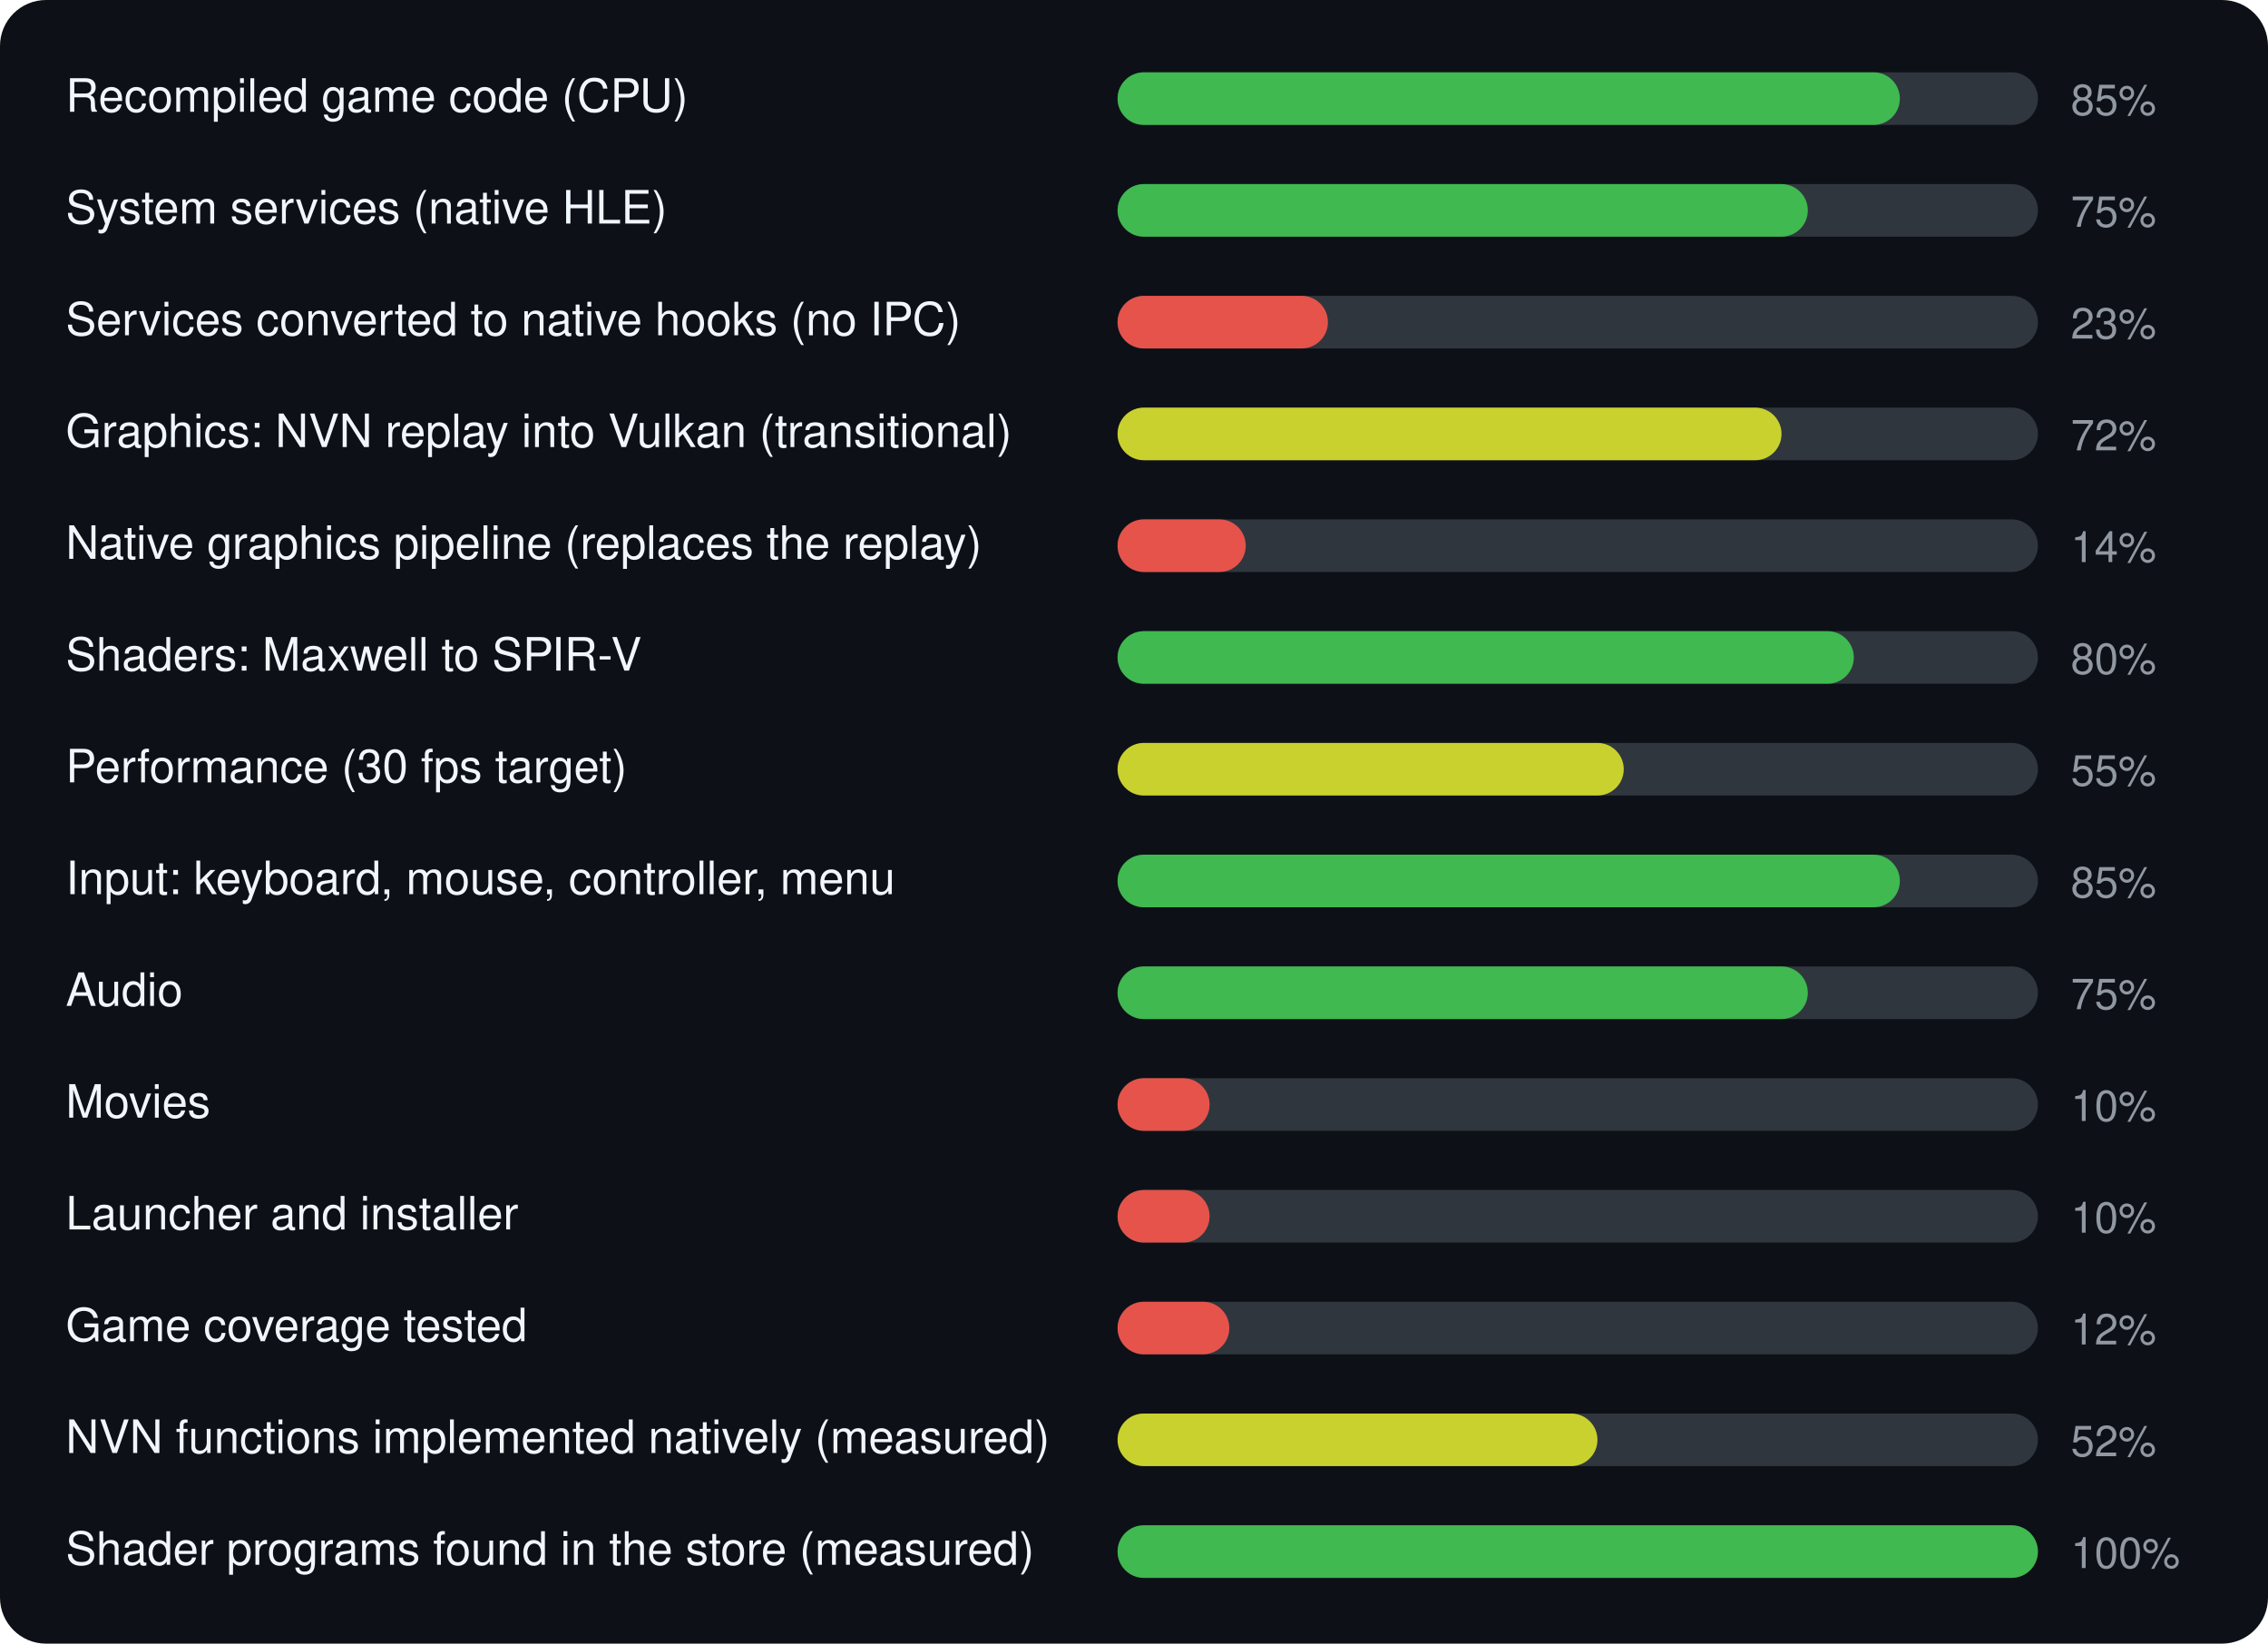
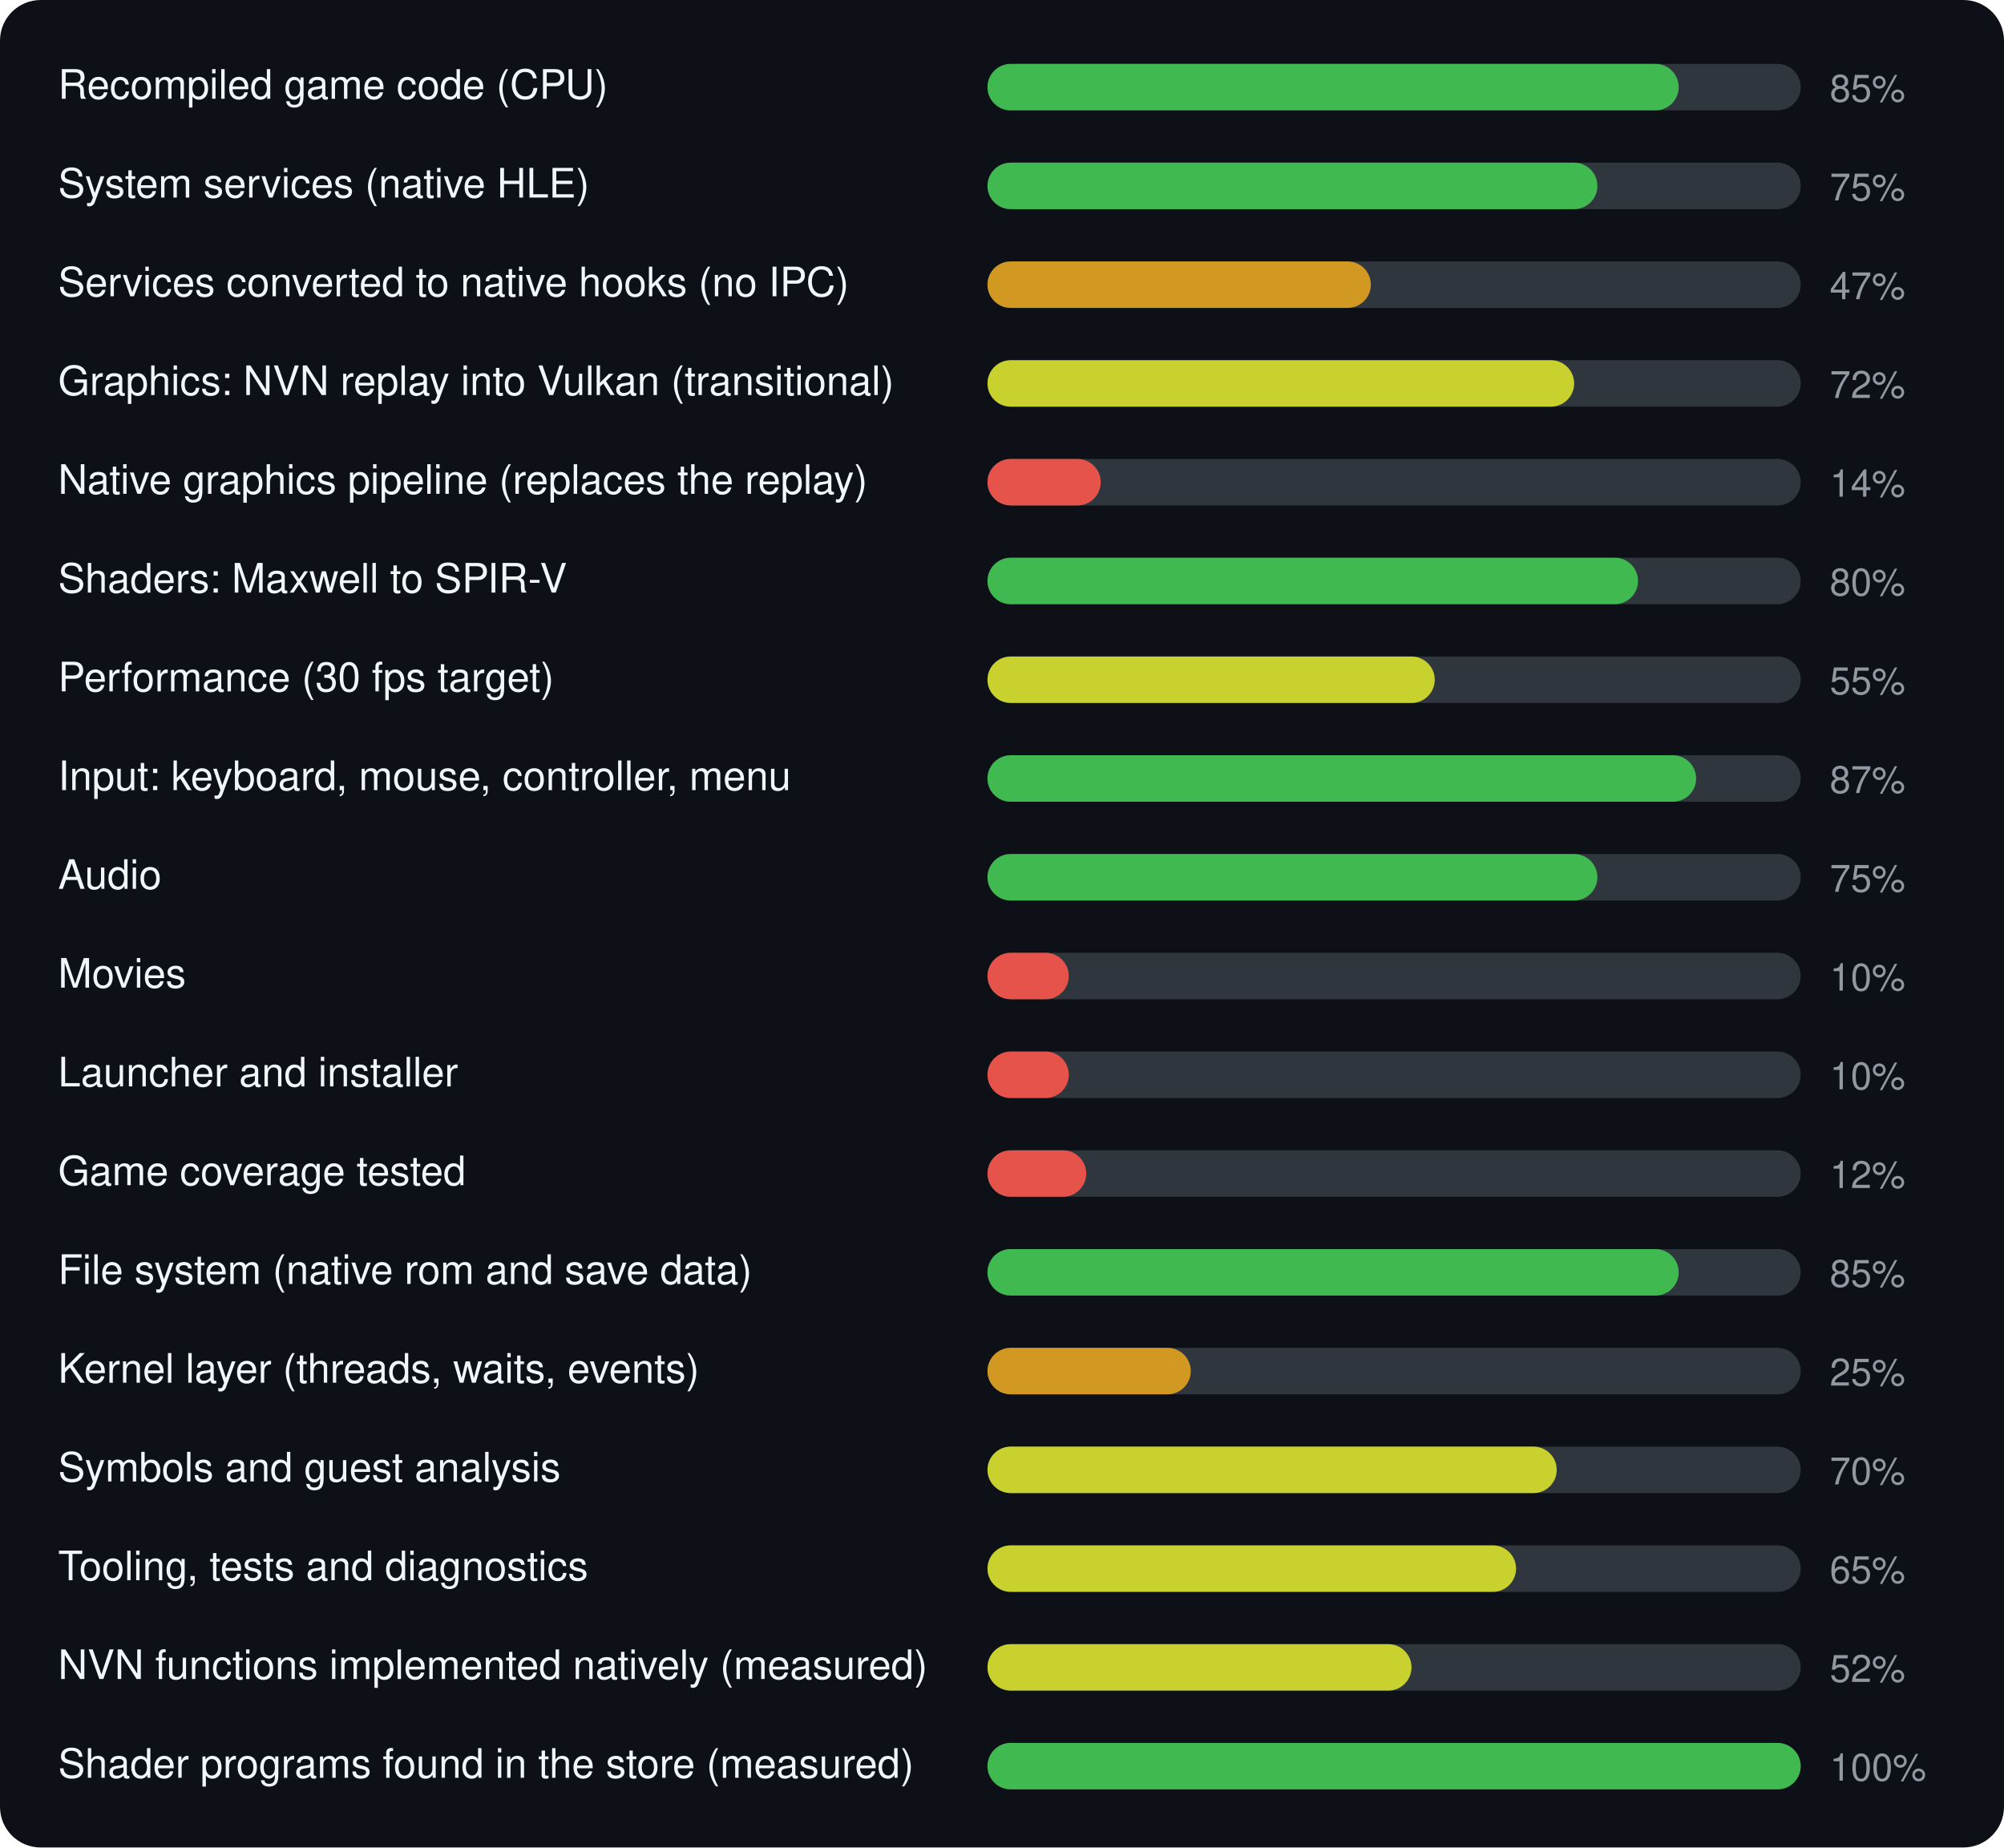
- <svg xmlns="http://www.w3.org/2000/svg" width="690" height="500" viewBox="0 0 690 500" role="img" aria-label="Progress by area">
+ <svg xmlns="http://www.w3.org/2000/svg" width="690" height="636" viewBox="0 0 690 636" role="img" aria-label="Progress by area">
  <style>.t{fill:#f0f6fc;font-family:Segoe UI,Helvetica,Arial,sans-serif}.m{fill:#9198a1;font-family:Segoe UI,Helvetica,Arial,sans-serif}</style>
-   <rect width="690" height="500" rx="14" fill="#0d1117" />
+   <rect width="690" height="636" rx="14" fill="#0d1117" />
  <text class="t" x="20" y="34" font-size="14">Recompiled game code (CPU)</text>
  <rect x="340" y="22" width="280" height="16" rx="8" fill="#30363d" />
  <rect x="340" y="22" width="238" height="16" rx="8" fill="#3fb950" />
  <text class="m" x="630" y="35" font-size="13">85%</text>
  <text class="t" x="20" y="68" font-size="14">System services (native HLE)</text>
  <rect x="340" y="56" width="280" height="16" rx="8" fill="#30363d" />
  <rect x="340" y="56" width="210" height="16" rx="8" fill="#3fb950" />
  <text class="m" x="630" y="69" font-size="13">75%</text>
  <text class="t" x="20" y="102" font-size="14">Services converted to native hooks (no IPC)</text>
  <rect x="340" y="90" width="280" height="16" rx="8" fill="#30363d" />
-   <rect x="340" y="90" width="64" height="16" rx="8" fill="#e5534b" />
-   <text class="m" x="630" y="103" font-size="13">23%</text>
+   <rect x="340" y="90" width="132" height="16" rx="8" fill="#d29922" />
+   <text class="m" x="630" y="103" font-size="13">47%</text>
  <text class="t" x="20" y="136" font-size="14">Graphics: NVN replay into Vulkan (transitional)</text>
  <rect x="340" y="124" width="280" height="16" rx="8" fill="#30363d" />
  <rect x="340" y="124" width="202" height="16" rx="8" fill="#c9d12e" />
  <text class="m" x="630" y="137" font-size="13">72%</text>
  <text class="t" x="20" y="170" font-size="14">Native graphics pipeline (replaces the replay)</text>
  <rect x="340" y="158" width="280" height="16" rx="8" fill="#30363d" />
  <rect x="340" y="158" width="39" height="16" rx="8" fill="#e5534b" />
  <text class="m" x="630" y="171" font-size="13">14%</text>
  <text class="t" x="20" y="204" font-size="14">Shaders: Maxwell to SPIR-V</text>
  <rect x="340" y="192" width="280" height="16" rx="8" fill="#30363d" />
  <rect x="340" y="192" width="224" height="16" rx="8" fill="#3fb950" />
  <text class="m" x="630" y="205" font-size="13">80%</text>
  <text class="t" x="20" y="238" font-size="14">Performance (30 fps target)</text>
  <rect x="340" y="226" width="280" height="16" rx="8" fill="#30363d" />
  <rect x="340" y="226" width="154" height="16" rx="8" fill="#c9d12e" />
  <text class="m" x="630" y="239" font-size="13">55%</text>
  <text class="t" x="20" y="272" font-size="14">Input: keyboard, mouse, controller, menu</text>
  <rect x="340" y="260" width="280" height="16" rx="8" fill="#30363d" />
-   <rect x="340" y="260" width="238" height="16" rx="8" fill="#3fb950" />
-   <text class="m" x="630" y="273" font-size="13">85%</text>
+   <rect x="340" y="260" width="244" height="16" rx="8" fill="#3fb950" />
+   <text class="m" x="630" y="273" font-size="13">87%</text>
  <text class="t" x="20" y="306" font-size="14">Audio</text>
  <rect x="340" y="294" width="280" height="16" rx="8" fill="#30363d" />
  <rect x="340" y="294" width="210" height="16" rx="8" fill="#3fb950" />
  <text class="m" x="630" y="307" font-size="13">75%</text>
  <text class="t" x="20" y="340" font-size="14">Movies</text>
  <rect x="340" y="328" width="280" height="16" rx="8" fill="#30363d" />
  <rect x="340" y="328" width="28" height="16" rx="8" fill="#e5534b" />
  <text class="m" x="630" y="341" font-size="13">10%</text>
  <text class="t" x="20" y="374" font-size="14">Launcher and installer</text>
  <rect x="340" y="362" width="280" height="16" rx="8" fill="#30363d" />
  <rect x="340" y="362" width="28" height="16" rx="8" fill="#e5534b" />
  <text class="m" x="630" y="375" font-size="13">10%</text>
  <text class="t" x="20" y="408" font-size="14">Game coverage tested</text>
  <rect x="340" y="396" width="280" height="16" rx="8" fill="#30363d" />
  <rect x="340" y="396" width="34" height="16" rx="8" fill="#e5534b" />
  <text class="m" x="630" y="409" font-size="13">12%</text>
-   <text class="t" x="20" y="442" font-size="14">NVN functions implemented natively (measured)</text>
+   <text class="t" x="20" y="442" font-size="14">File system (native rom and save data)</text>
  <rect x="340" y="430" width="280" height="16" rx="8" fill="#30363d" />
-   <rect x="340" y="430" width="146" height="16" rx="8" fill="#c9d12e" />
-   <text class="m" x="630" y="443" font-size="13">52%</text>
-   <text class="t" x="20" y="476" font-size="14">Shader programs found in the store (measured)</text>
+   <rect x="340" y="430" width="238" height="16" rx="8" fill="#3fb950" />
+   <text class="m" x="630" y="443" font-size="13">85%</text>
+   <text class="t" x="20" y="476" font-size="14">Kernel layer (threads, waits, events)</text>
  <rect x="340" y="464" width="280" height="16" rx="8" fill="#30363d" />
-   <rect x="340" y="464" width="280" height="16" rx="8" fill="#3fb950" />
-   <text class="m" x="630" y="477" font-size="13">100%</text>
+   <rect x="340" y="464" width="70" height="16" rx="8" fill="#d29922" />
+   <text class="m" x="630" y="477" font-size="13">25%</text>
+   <text class="t" x="20" y="510" font-size="14">Symbols and guest analysis</text>
+   <rect x="340" y="498" width="280" height="16" rx="8" fill="#30363d" />
+   <rect x="340" y="498" width="196" height="16" rx="8" fill="#c9d12e" />
+   <text class="m" x="630" y="511" font-size="13">70%</text>
+   <text class="t" x="20" y="544" font-size="14">Tooling, tests and diagnostics</text>
+   <rect x="340" y="532" width="280" height="16" rx="8" fill="#30363d" />
+   <rect x="340" y="532" width="182" height="16" rx="8" fill="#c9d12e" />
+   <text class="m" x="630" y="545" font-size="13">65%</text>
+   <text class="t" x="20" y="578" font-size="14">NVN functions implemented natively (measured)</text>
+   <rect x="340" y="566" width="280" height="16" rx="8" fill="#30363d" />
+   <rect x="340" y="566" width="146" height="16" rx="8" fill="#c9d12e" />
+   <text class="m" x="630" y="579" font-size="13">52%</text>
+   <text class="t" x="20" y="612" font-size="14">Shader programs found in the store (measured)</text>
+   <rect x="340" y="600" width="280" height="16" rx="8" fill="#30363d" />
+   <rect x="340" y="600" width="280" height="16" rx="8" fill="#3fb950" />
+   <text class="m" x="630" y="613" font-size="13">100%</text>
</svg>
